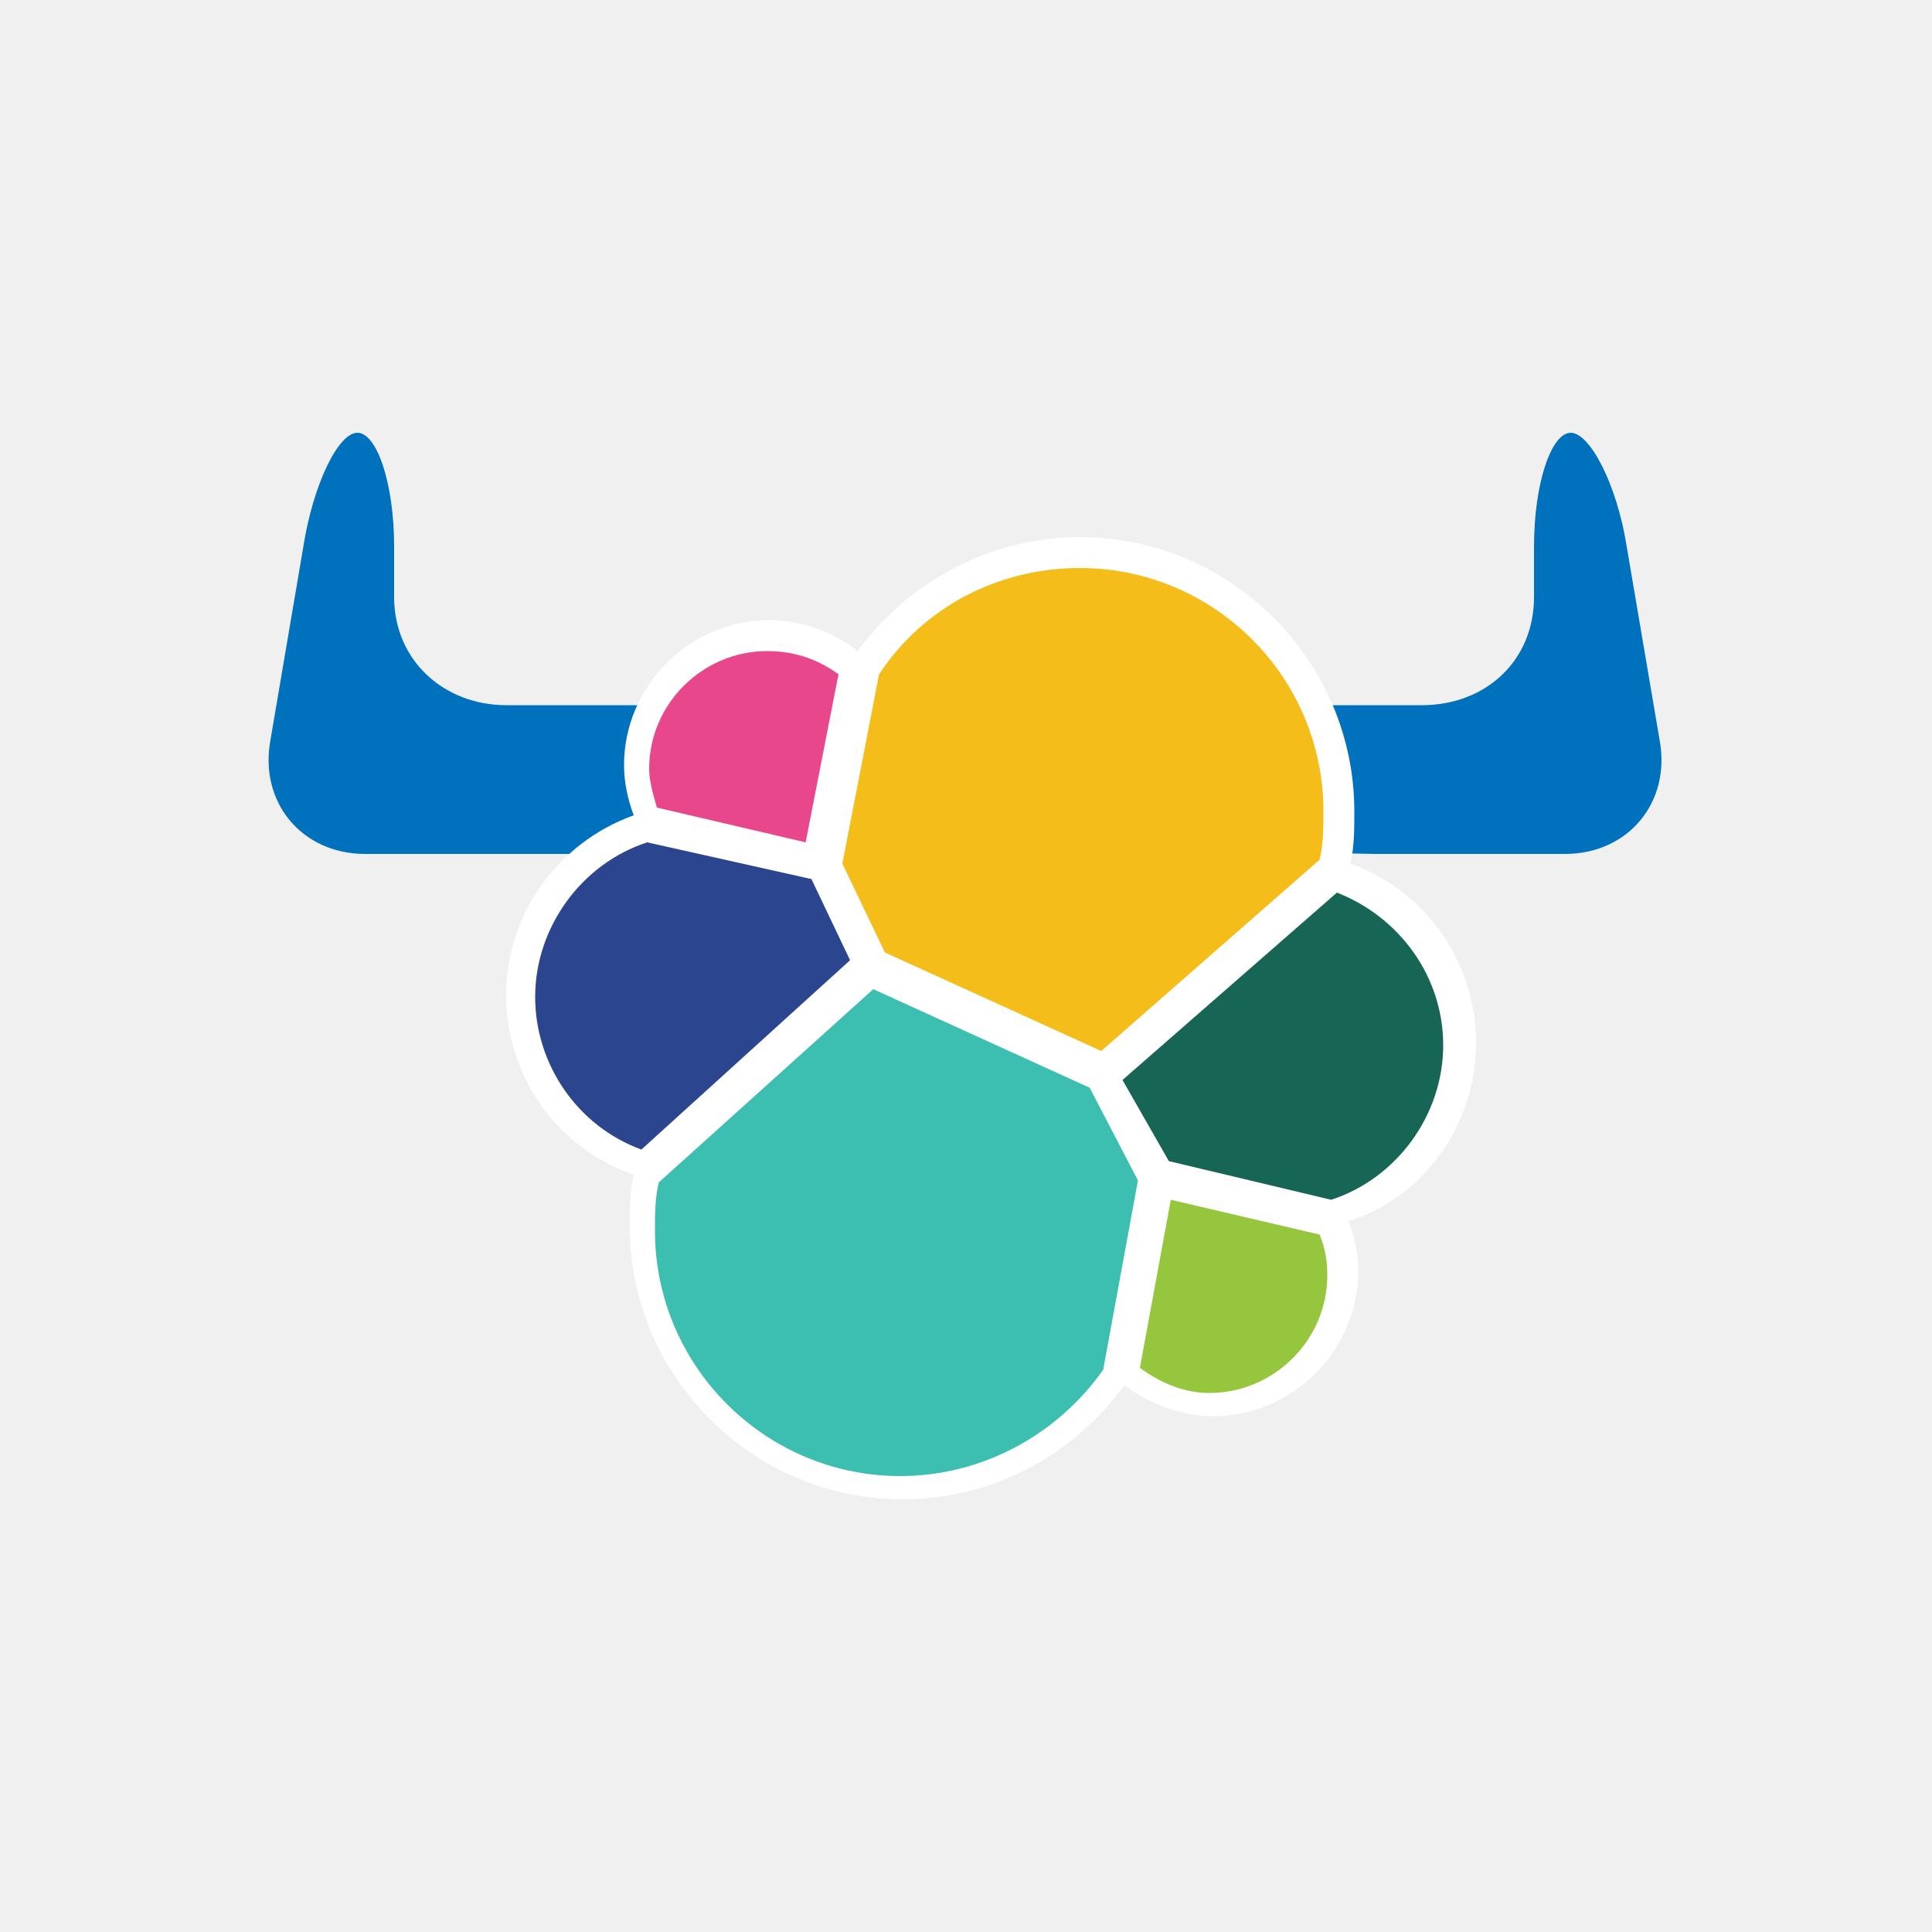
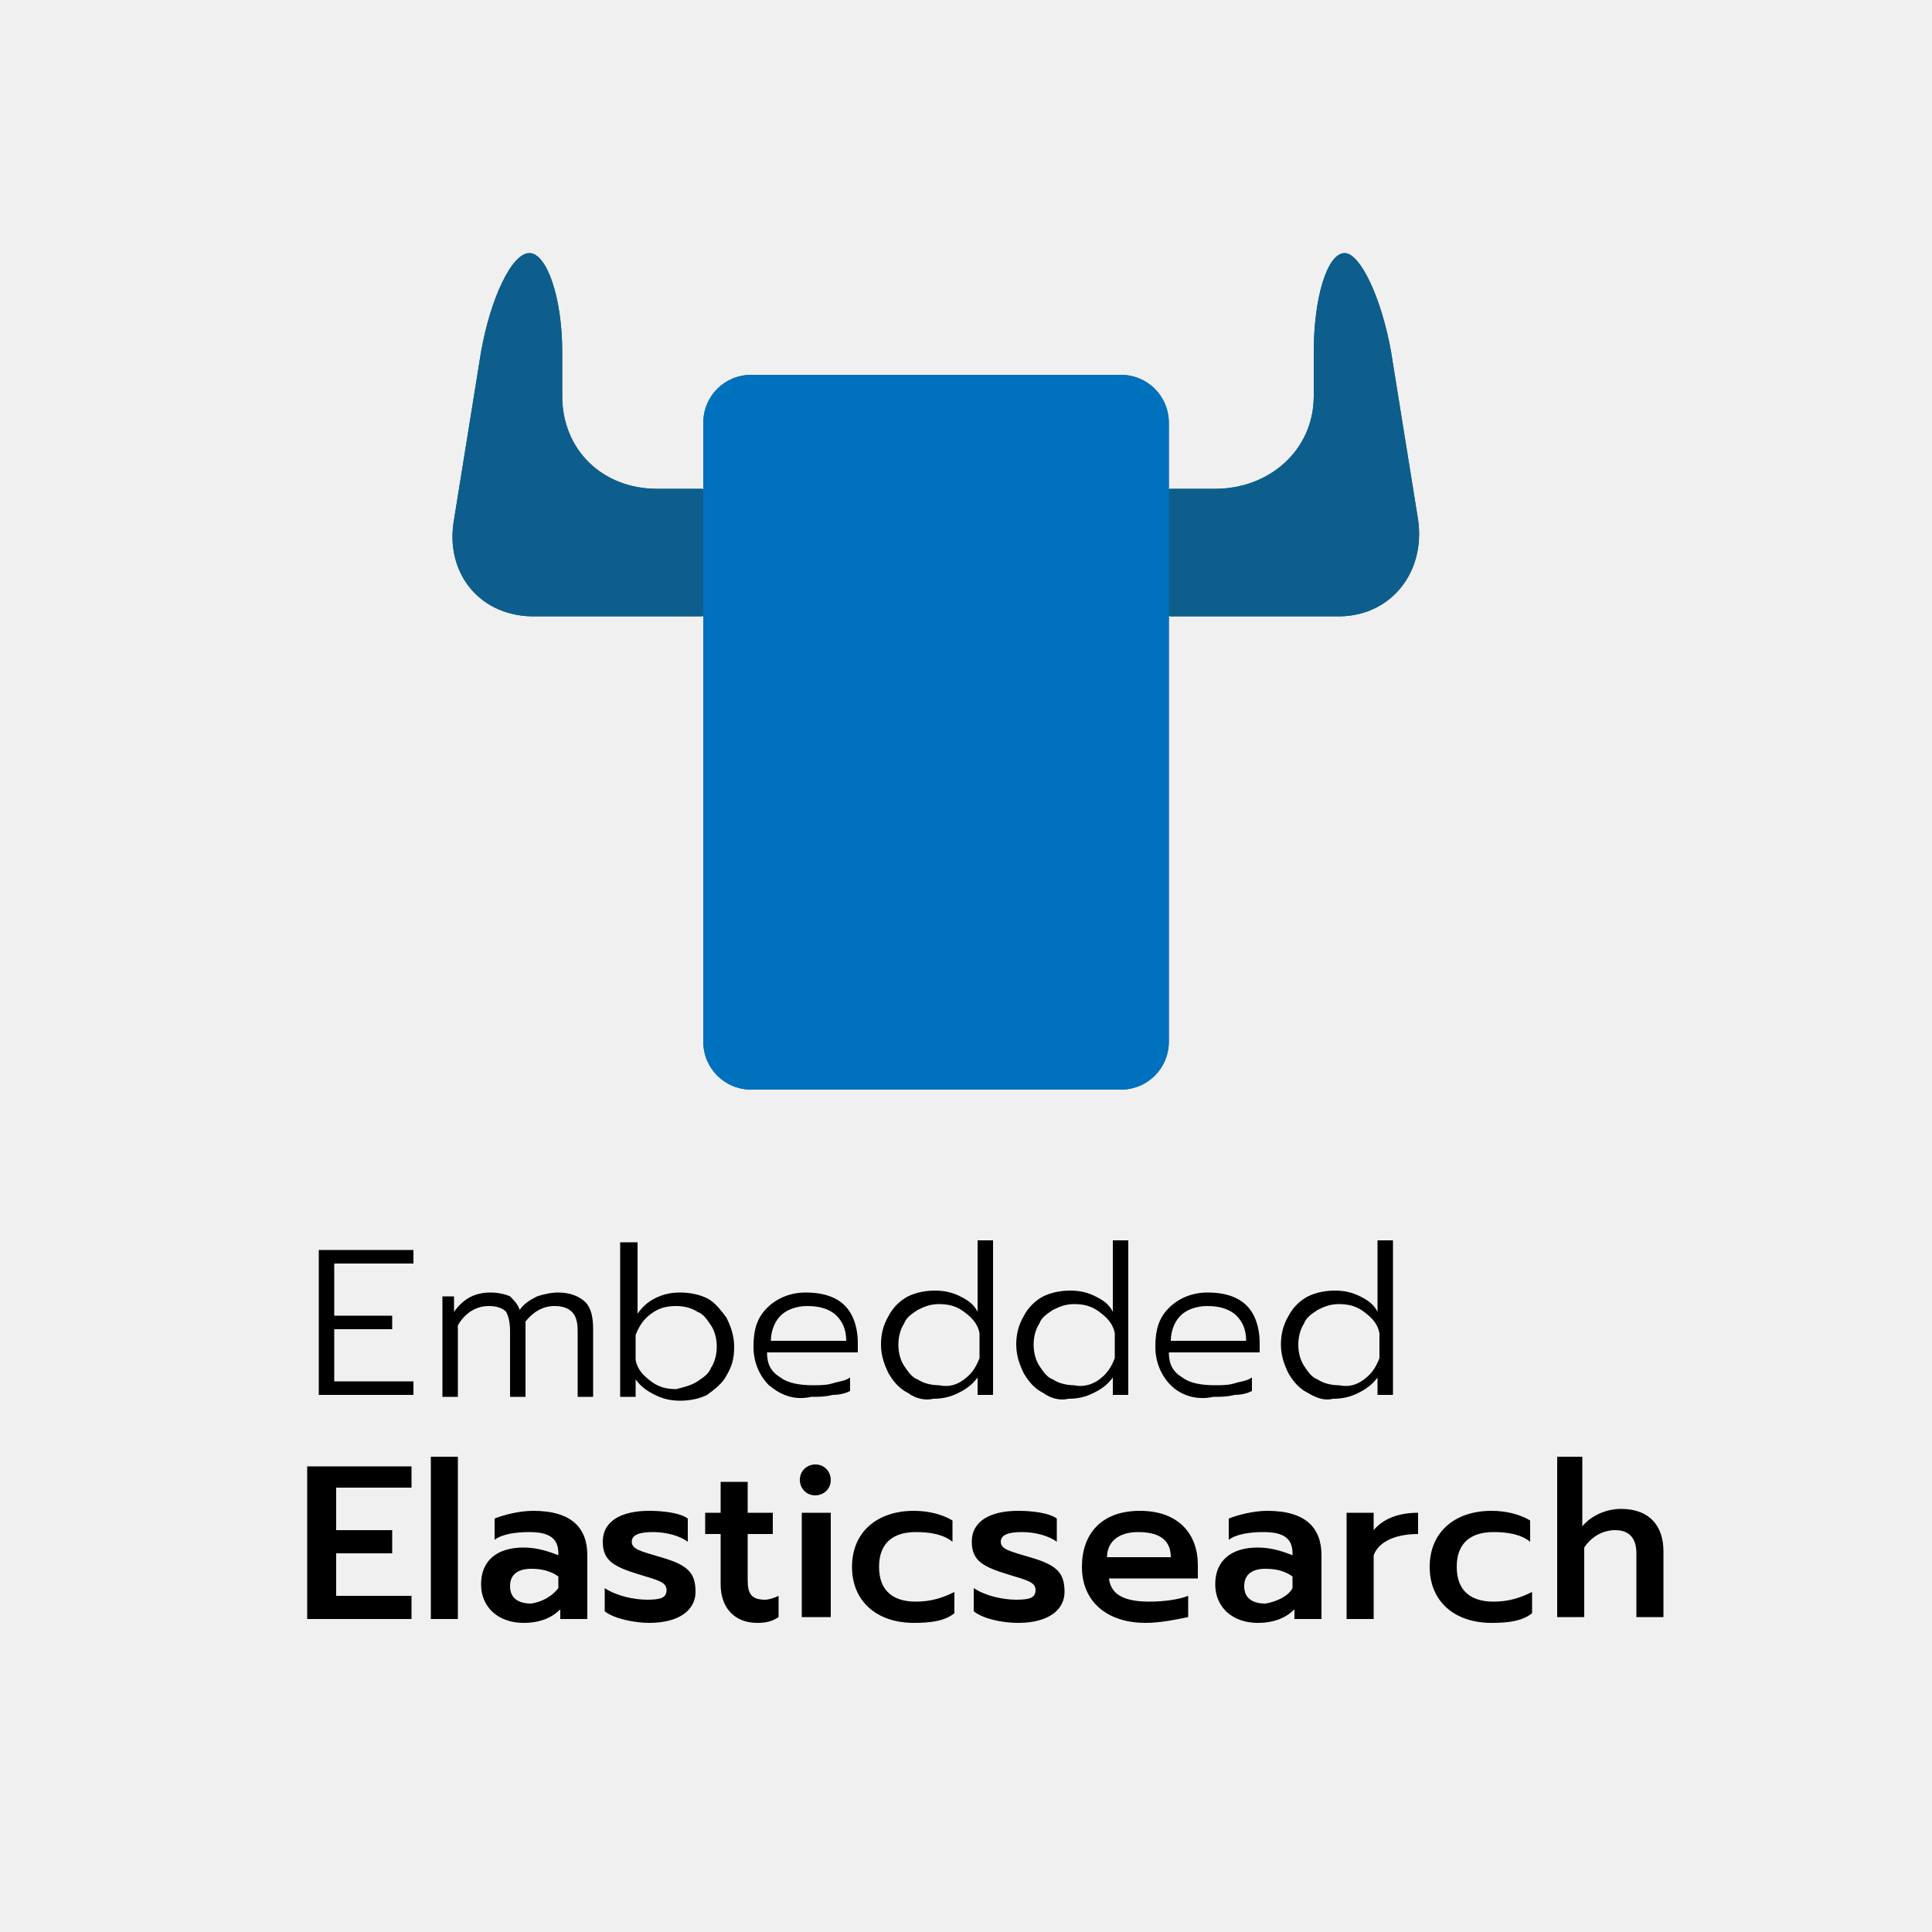
<svg xmlns="http://www.w3.org/2000/svg" version="1.1" id="Layer_1" x="0px" y="0px" viewBox="0 0 100 100" style="enable-background:new 0 0 100 100;" xml:space="preserve">
  <style type="text/css">
- 	.st0{fill:#0071BC;}
- 	.st1{fill:#FFFFFF;}
- 	.st2{fill:#F4BD19;}
- 	.st3{fill:#3CBEB1;}
- 	.st4{fill:#E9478C;}
- 	.st5{fill:#2C458F;}
- 	.st6{fill:#95C63D;}
- 	.st7{fill:#176655;}
+ 	.st0{fill:#0D5E8C;}
+ 	.st1{fill:#0071BC;}
</style>
  <g>
+     <path class="st0" d="M73.4,26.9l-1.4-8.7c-0.5-2.8-1.6-5.1-2.4-5.1c-0.9,0-1.6,2.3-1.6,5.1v2.3c0,2.8-2.3,4.8-5.1,4.8h-2.3   c-0.2,0-0.3,0.3-0.7,0.3v6.2c0.5,0,0.6,0.1,0.7,0.1h8.5C71.9,32,73.8,29.7,73.4,26.9z" />
+   </g>
+   <path class="st0" d="M23.5,26.9l1.4-8.7c0.5-2.8,1.6-5.1,2.5-5.1s1.7,2.3,1.7,5.1v2.3c0,2.8,2.1,4.8,4.9,4.8h2.3  c0.2,0,0.4,0.3,0.6,0.3v6.2c-0.2,0-0.5,0.1-0.6,0.1h-8.5C24.9,32,23,29.7,23.5,26.9z" />
+   <path class="st1" d="M60.5,53.9c0,1.4-1.1,2.5-2.5,2.5H38.9c-1.4,0-2.5-1.1-2.5-2.5v-32c0-1.4,1.1-2.5,2.5-2.5H58  c1.4,0,2.5,1.1,2.5,2.5V53.9z" />
+   <g>
+     <path class="st0" d="M73.4,26.9l-1.4-8.7c-0.5-2.8-1.6-5.1-2.4-5.1c-0.9,0-1.6,2.3-1.6,5.1v2.3c0,2.8-2.3,4.8-5.1,4.8h-2.3   c-0.2,0-0.3,0.3-0.7,0.3v6.2c0.5,0,0.6,0.1,0.7,0.1h8.5C71.9,32,73.8,29.7,73.4,26.9z" />
+   </g>
+   <path class="st0" d="M23.5,26.9l1.4-8.7c0.5-2.8,1.6-5.1,2.5-5.1s1.7,2.3,1.7,5.1v2.3c0,2.8,2.1,4.8,4.9,4.8h2.3  c0.2,0,0.4,0.3,0.6,0.3v6.2c-0.2,0-0.5,0.1-0.6,0.1h-8.5C24.9,32,23,29.7,23.5,26.9z" />
+   <path class="st1" d="M60.5,53.9c0,1.4-1.1,2.5-2.5,2.5H38.9c-1.4,0-2.5-1.1-2.5-2.5v-32c0-1.4,1.1-2.5,2.5-2.5H58  c1.4,0,2.5,1.1,2.5,2.5V53.9z" />
+   <g>
    <g>
-       <path class="st0" d="M60.3,44c0.5,0,10.8,0.2,10.9,0.2h9.8c3.3,0,5.5-2.7,4.9-5.9l-1.7-10c-0.5-3.2-1.9-5.9-2.9-5.9    s-1.9,2.6-1.9,5.9v2.6c0,3.3-2.5,5.6-5.8,5.6H61.2" />
+       <path d="M16.5,64.7h4.9v0.7h-4.1v2.7h3v0.7h-3v2.7h4.1v0.7h-4.9V64.7z" />
+       <path d="M22.7,67.1h0.8v0.8c0.5-0.7,1.1-1,1.9-1c0.4,0,0.8,0.1,1,0.2c0.2,0.2,0.4,0.4,0.5,0.7c0.2-0.3,0.5-0.5,0.9-0.7    c0.3-0.1,0.7-0.2,1.1-0.2c0.6,0,1.1,0.2,1.4,0.5c0.3,0.3,0.4,0.8,0.4,1.4v3.5h-0.8v-3.4c0-0.5-0.1-0.8-0.3-1    c-0.2-0.2-0.5-0.3-0.9-0.3c-0.6,0-1.1,0.3-1.5,0.8c0,0.1,0,0.3,0,0.5v3.4h-0.8v-3.4c0-0.5-0.1-0.8-0.2-1c-0.2-0.2-0.5-0.3-0.9-0.3    c-0.6,0-1.2,0.3-1.6,1v3.7h-0.8V67.1z" />
+       <path d="M33.9,72.2c-0.4-0.2-0.7-0.4-1-0.8v0.9h-0.8v-8H33V68c0.2-0.3,0.5-0.6,0.9-0.8c0.4-0.2,0.8-0.3,1.3-0.3    c0.5,0,1,0.1,1.4,0.3c0.4,0.2,0.7,0.6,1,1c0.2,0.4,0.4,0.9,0.4,1.5c0,0.6-0.1,1-0.4,1.5c-0.2,0.4-0.6,0.7-1,1    c-0.4,0.2-0.9,0.3-1.4,0.3C34.7,72.5,34.3,72.4,33.9,72.2z M36.1,71.5c0.3-0.2,0.6-0.4,0.7-0.7c0.2-0.3,0.3-0.7,0.3-1.1    c0-0.4-0.1-0.8-0.3-1.1c-0.2-0.3-0.4-0.6-0.7-0.7c-0.3-0.2-0.7-0.3-1.1-0.3c-0.5,0-0.9,0.1-1.3,0.4c-0.4,0.3-0.6,0.6-0.8,1.1v1.3    c0.1,0.5,0.4,0.8,0.8,1.1c0.4,0.3,0.8,0.4,1.3,0.4C35.4,71.8,35.8,71.7,36.1,71.5z" />
+       <path d="M39.8,71.7c-0.5-0.5-0.8-1.2-0.8-2c0-0.9,0.2-1.5,0.7-2c0.5-0.5,1.2-0.8,2-0.8c0.6,0,1.1,0.1,1.5,0.3    c0.4,0.2,0.7,0.5,0.9,0.9c0.2,0.4,0.3,0.9,0.3,1.4V70h-4.7c0,0.6,0.2,1,0.7,1.3c0.4,0.3,1,0.4,1.7,0.4c0.3,0,0.7,0,1-0.1    c0.3-0.1,0.6-0.1,0.9-0.3v0.7c-0.2,0.1-0.5,0.2-0.9,0.2c-0.4,0.1-0.7,0.1-1.1,0.1C41.1,72.5,40.4,72.2,39.8,71.7z M43.8,69.4    c0-0.6-0.2-1-0.5-1.3c-0.3-0.3-0.8-0.5-1.5-0.5c-0.6,0-1.1,0.2-1.4,0.5c-0.3,0.3-0.5,0.8-0.5,1.3H43.8z" />
+       <path d="M47,72.1c-0.4-0.2-0.7-0.5-1-1c-0.2-0.4-0.4-0.9-0.4-1.5c0-0.5,0.1-1,0.4-1.5c0.2-0.4,0.6-0.8,1-1    c0.4-0.2,0.9-0.3,1.4-0.3c0.5,0,0.9,0.1,1.3,0.3c0.4,0.2,0.7,0.4,0.9,0.8v-3.7h0.8v8h-0.8v-0.9c-0.3,0.4-0.6,0.6-1,0.8    c-0.4,0.2-0.8,0.3-1.3,0.3C47.9,72.5,47.4,72.4,47,72.1z M49.9,71.4c0.4-0.3,0.6-0.6,0.8-1.1v-1.3c-0.1-0.5-0.4-0.8-0.8-1.1    c-0.4-0.3-0.8-0.4-1.3-0.4c-0.4,0-0.7,0.1-1.1,0.3c-0.3,0.2-0.6,0.4-0.7,0.7c-0.2,0.3-0.3,0.7-0.3,1.1c0,0.4,0.1,0.8,0.3,1.1    c0.2,0.3,0.4,0.6,0.7,0.7c0.3,0.2,0.7,0.3,1.1,0.3C49.1,71.8,49.5,71.7,49.9,71.4z" />
+       <path d="M54,72.1c-0.4-0.2-0.7-0.5-1-1c-0.2-0.4-0.4-0.9-0.4-1.5c0-0.5,0.1-1,0.4-1.5c0.2-0.4,0.6-0.8,1-1    c0.4-0.2,0.9-0.3,1.4-0.3c0.5,0,0.9,0.1,1.3,0.3c0.4,0.2,0.7,0.4,0.9,0.8v-3.7h0.8v8h-0.8v-0.9c-0.3,0.4-0.6,0.6-1,0.8    c-0.4,0.2-0.8,0.3-1.3,0.3C54.9,72.5,54.4,72.4,54,72.1z M56.9,71.4c0.4-0.3,0.6-0.6,0.8-1.1v-1.3c-0.1-0.5-0.4-0.8-0.8-1.1    c-0.4-0.3-0.8-0.4-1.3-0.4c-0.4,0-0.7,0.1-1.1,0.3c-0.3,0.2-0.6,0.4-0.7,0.7c-0.2,0.3-0.3,0.7-0.3,1.1c0,0.4,0.1,0.8,0.3,1.1    c0.2,0.3,0.4,0.6,0.7,0.7c0.3,0.2,0.7,0.3,1.1,0.3C56,71.8,56.5,71.7,56.9,71.4z" />
+       <path d="M60.6,71.7c-0.5-0.5-0.8-1.2-0.8-2c0-0.9,0.2-1.5,0.7-2c0.5-0.5,1.2-0.8,2-0.8c0.6,0,1.1,0.1,1.5,0.3    c0.4,0.2,0.7,0.5,0.9,0.9c0.2,0.4,0.3,0.9,0.3,1.4V70h-4.7c0,0.6,0.2,1,0.7,1.3c0.4,0.3,1,0.4,1.7,0.4c0.3,0,0.7,0,1-0.1    c0.3-0.1,0.6-0.1,0.9-0.3v0.7c-0.2,0.1-0.5,0.2-0.9,0.2c-0.4,0.1-0.7,0.1-1.1,0.1C61.9,72.5,61.1,72.2,60.6,71.7z M64.5,69.4    c0-0.6-0.2-1-0.5-1.3c-0.3-0.3-0.8-0.5-1.5-0.5c-0.6,0-1.1,0.2-1.4,0.5c-0.3,0.3-0.5,0.8-0.5,1.3H64.5z" />
+       <path d="M67.7,72.1c-0.4-0.2-0.7-0.5-1-1c-0.2-0.4-0.4-0.9-0.4-1.5c0-0.5,0.1-1,0.4-1.5c0.2-0.4,0.6-0.8,1-1    c0.4-0.2,0.9-0.3,1.4-0.3c0.5,0,0.9,0.1,1.3,0.3c0.4,0.2,0.7,0.4,0.9,0.8v-3.7h0.8v8h-0.8v-0.9c-0.3,0.4-0.6,0.6-1,0.8    c-0.4,0.2-0.8,0.3-1.3,0.3C68.6,72.5,68.2,72.4,67.7,72.1z M70.6,71.4c0.4-0.3,0.6-0.6,0.8-1.1v-1.3c-0.1-0.5-0.4-0.8-0.8-1.1    c-0.4-0.3-0.8-0.4-1.3-0.4c-0.4,0-0.7,0.1-1.1,0.3c-0.3,0.2-0.6,0.4-0.7,0.7c-0.2,0.3-0.3,0.7-0.3,1.1c0,0.4,0.1,0.8,0.3,1.1    c0.2,0.3,0.4,0.6,0.7,0.7c0.3,0.2,0.7,0.3,1.1,0.3C69.8,71.8,70.2,71.7,70.6,71.4z" />
    </g>
    <g>
-       <path class="st0" d="M38.8,44.2H18.9c-3.3,0-5.5-2.7-4.9-5.9l1.7-10c0.5-3.2,1.8-5.9,2.8-5.9s1.9,2.6,1.9,5.9v2.6    c0,3.3,2.6,5.6,5.8,5.6h12.6" />
+       <path d="M15.9,75.9h5.4V77h-3.9v2.2h2.9v1.2h-2.9v2.2h3.9v1.2h-5.4V75.9z" />
+       <path d="M22.3,75.4h1.4v8.4h-1.4V75.4z" />
+       <path d="M24.9,82c0-1.2,0.8-1.9,2.2-1.9c0.7,0,1.3,0.2,1.8,0.4v-0.1c0-0.8-0.5-1.1-1.5-1.1c-0.7,0-1.4,0.1-1.8,0.4v-1.1    c0.5-0.2,1.3-0.4,2-0.4c2,0,2.8,0.9,2.8,2.3v3.3H29v-0.5c-0.4,0.4-1,0.7-1.9,0.7C25.8,84,24.9,83.2,24.9,82z M28.9,82.2v-0.6    c-0.4-0.3-0.9-0.4-1.4-0.4c-0.7,0-1.1,0.3-1.1,0.9c0,0.6,0.4,0.9,1.1,0.9C28.1,82.9,28.6,82.6,28.9,82.2z" />
+       <path d="M31.3,83.4v-1.2c0.6,0.4,1.5,0.6,2.2,0.6c0.7,0,1-0.1,1-0.5c0-0.4-0.4-0.5-1.4-0.8c-1.3-0.4-1.9-0.7-1.9-1.7    c0-1.1,1-1.6,2.4-1.6c0.7,0,1.6,0.1,2,0.4v1.2c-0.4-0.3-1.1-0.5-1.8-0.5c-0.6,0-1.1,0.1-1.1,0.5c0,0.4,0.5,0.5,1.5,0.8    c1.4,0.4,1.8,0.8,1.8,1.8c0,0.9-0.8,1.6-2.4,1.6C32.9,84,31.8,83.8,31.3,83.4z" />
+       <path d="M37.3,82v-2.6h-0.8v-1.1h0.8v-1.6h1.4v1.6h1.3v1.1h-1.3v2.4c0,0.7,0.2,1,0.9,1c0.2,0,0.5-0.1,0.7-0.2v1.1    C40,83.9,39.7,84,39.2,84C38,84,37.3,83.2,37.3,82z" />
+       <path d="M41.4,76.6c0-0.5,0.4-0.8,0.8-0.8c0.5,0,0.8,0.4,0.8,0.8c0,0.5-0.4,0.8-0.8,0.8C41.7,77.4,41.4,77,41.4,76.6z M41.5,78.3    h1.5v5.4h-1.5V78.3z" />
+       <path d="M44.1,81.1c0-1.8,1.3-2.9,3.2-2.9c0.8,0,1.5,0.2,2,0.5v1.1c-0.5-0.4-1.2-0.5-1.9-0.5c-1.1,0-1.9,0.5-1.9,1.8    s0.8,1.8,1.9,1.8c0.8,0,1.4-0.2,2-0.5v1.1c-0.5,0.4-1.2,0.5-2.1,0.5C45.4,84,44.1,82.9,44.1,81.1z" />
+       <path d="M50.4,83.4v-1.2c0.6,0.4,1.5,0.6,2.2,0.6c0.7,0,1-0.1,1-0.5c0-0.4-0.4-0.5-1.4-0.8c-1.3-0.4-1.9-0.7-1.9-1.7    c0-1.1,1-1.6,2.4-1.6c0.7,0,1.6,0.1,2,0.4v1.2c-0.4-0.3-1.1-0.5-1.8-0.5c-0.6,0-1.1,0.1-1.1,0.5c0,0.4,0.5,0.5,1.5,0.8    c1.4,0.4,1.8,0.8,1.8,1.8c0,0.9-0.8,1.6-2.4,1.6C51.9,84,50.9,83.8,50.4,83.4z" />
+       <path d="M56,81.1c0-1.7,1-2.9,3-2.9c2,0,3,1.2,3,2.8v0.7h-4.6c0.1,0.9,0.9,1.2,2.1,1.2c0.7,0,1.5-0.1,2-0.3v1.1    C61,83.8,60.1,84,59.3,84C57.3,84,56,82.9,56,81.1z M60.6,80.6c0-0.9-0.6-1.3-1.7-1.3c-1,0-1.6,0.5-1.6,1.3H60.6z" />
+       <path d="M62.9,82c0-1.2,0.8-1.9,2.2-1.9c0.7,0,1.3,0.2,1.8,0.4v-0.1c0-0.8-0.5-1.1-1.5-1.1c-0.7,0-1.4,0.1-1.8,0.4v-1.1    c0.5-0.2,1.3-0.4,2-0.4c2,0,2.8,0.9,2.8,2.3v3.3H67v-0.5c-0.4,0.4-1,0.7-1.9,0.7C63.8,84,62.9,83.2,62.9,82z M66.9,82.2v-0.6    c-0.4-0.3-0.9-0.4-1.4-0.4c-0.7,0-1.1,0.3-1.1,0.9c0,0.6,0.4,0.9,1.1,0.9C66.1,82.9,66.7,82.6,66.9,82.2z" />
+       <path d="M69.7,78.3h1.4v0.9c0.5-0.6,1.3-0.9,2.3-0.9v1.1c-1,0-2,0.3-2.3,1.1v3.3h-1.4V78.3z" />
+       <path d="M74,81.1c0-1.8,1.3-2.9,3.2-2.9c0.8,0,1.5,0.2,2,0.5v1.1c-0.5-0.4-1.2-0.5-1.9-0.5c-1.1,0-1.9,0.5-1.9,1.8    s0.8,1.8,1.9,1.8c0.8,0,1.4-0.2,2-0.5v1.1c-0.5,0.4-1.2,0.5-2.1,0.5C75.3,84,74,82.9,74,81.1z" />
+       <path d="M80.5,75.4h1.4V79c0.5-0.6,1.3-0.9,2-0.9c1.5,0,2.2,0.9,2.2,2.2v3.4h-1.4v-3.3c0-0.7-0.3-1.2-1.1-1.2    c-0.6,0-1.2,0.3-1.6,0.9v3.6h-1.4V75.4z" />
    </g>
-     <path class="st1" d="M76.4,54c0-4.2-2.6-7.9-6.5-9.3c0.2-0.9,0.2-1.8,0.2-2.7c0-7.8-6.4-14.2-14.2-14.2c-4.5,0-8.8,2.2-11.5,5.9   c-1.3-1-2.9-1.6-4.6-1.6c-4.1,0-7.5,3.4-7.5,7.5c0,0.9,0.2,1.8,0.5,2.6c-3.9,1.4-6.6,5.1-6.6,9.3s2.6,7.9,6.6,9.3   c-0.2,0.9-0.2,1.8-0.2,2.7c0,7.8,6.4,14.1,14.1,14.1c4.6,0,8.8-2.2,11.5-5.9c1.3,1,3,1.6,4.6,1.6c4.1,0,7.5-3.4,7.5-7.5   c0-0.9-0.2-1.8-0.5-2.6C73.7,62,76.4,58.2,76.4,54L76.4,54z" />
-     <path class="st2" d="M45.8,49.3L57,54.4l11.3-9.9c0.2-0.8,0.2-1.7,0.2-2.5c0-7-5.7-12.6-12.6-12.6c-4.2,0-8.1,2-10.4,5.5l-1.9,9.8   L45.8,49.3L45.8,49.3z" />
-     <path class="st3" d="M34.1,61.2c-0.2,0.8-0.2,1.7-0.2,2.5c0,7,5.7,12.7,12.7,12.7c4.2,0,8.1-2.1,10.5-5.5l1.8-9.8l-2.5-4.8   l-11.2-5.1L34.1,61.2L34.1,61.2z" />
-     <path class="st4" d="M34,41.8l7.7,1.8l1.7-8.7c-1.1-0.8-2.3-1.2-3.7-1.2c-3.3,0-6.1,2.7-6.1,6.1C33.6,40.4,33.8,41.1,34,41.8   L34,41.8z" />
-     <path class="st5" d="M33.5,43.6c-3.4,1.1-5.8,4.4-5.8,8c0,3.5,2.2,6.7,5.5,7.9L44,49.7l-2-4.2L33.5,43.6L33.5,43.6z" />
-     <path class="st6" d="M59,70.8c1.1,0.8,2.3,1.3,3.6,1.3c3.3,0,6.1-2.7,6.1-6.1c0-0.7-0.1-1.4-0.4-2.1l-7.7-1.8L59,70.8L59,70.8z" />
-     <path class="st7" d="M60.5,60.1l8.4,2c3.4-1.1,5.8-4.4,5.8-8c0-3.5-2.2-6.6-5.5-7.9l-11.1,9.7L60.5,60.1L60.5,60.1z" />
  </g>
</svg>
